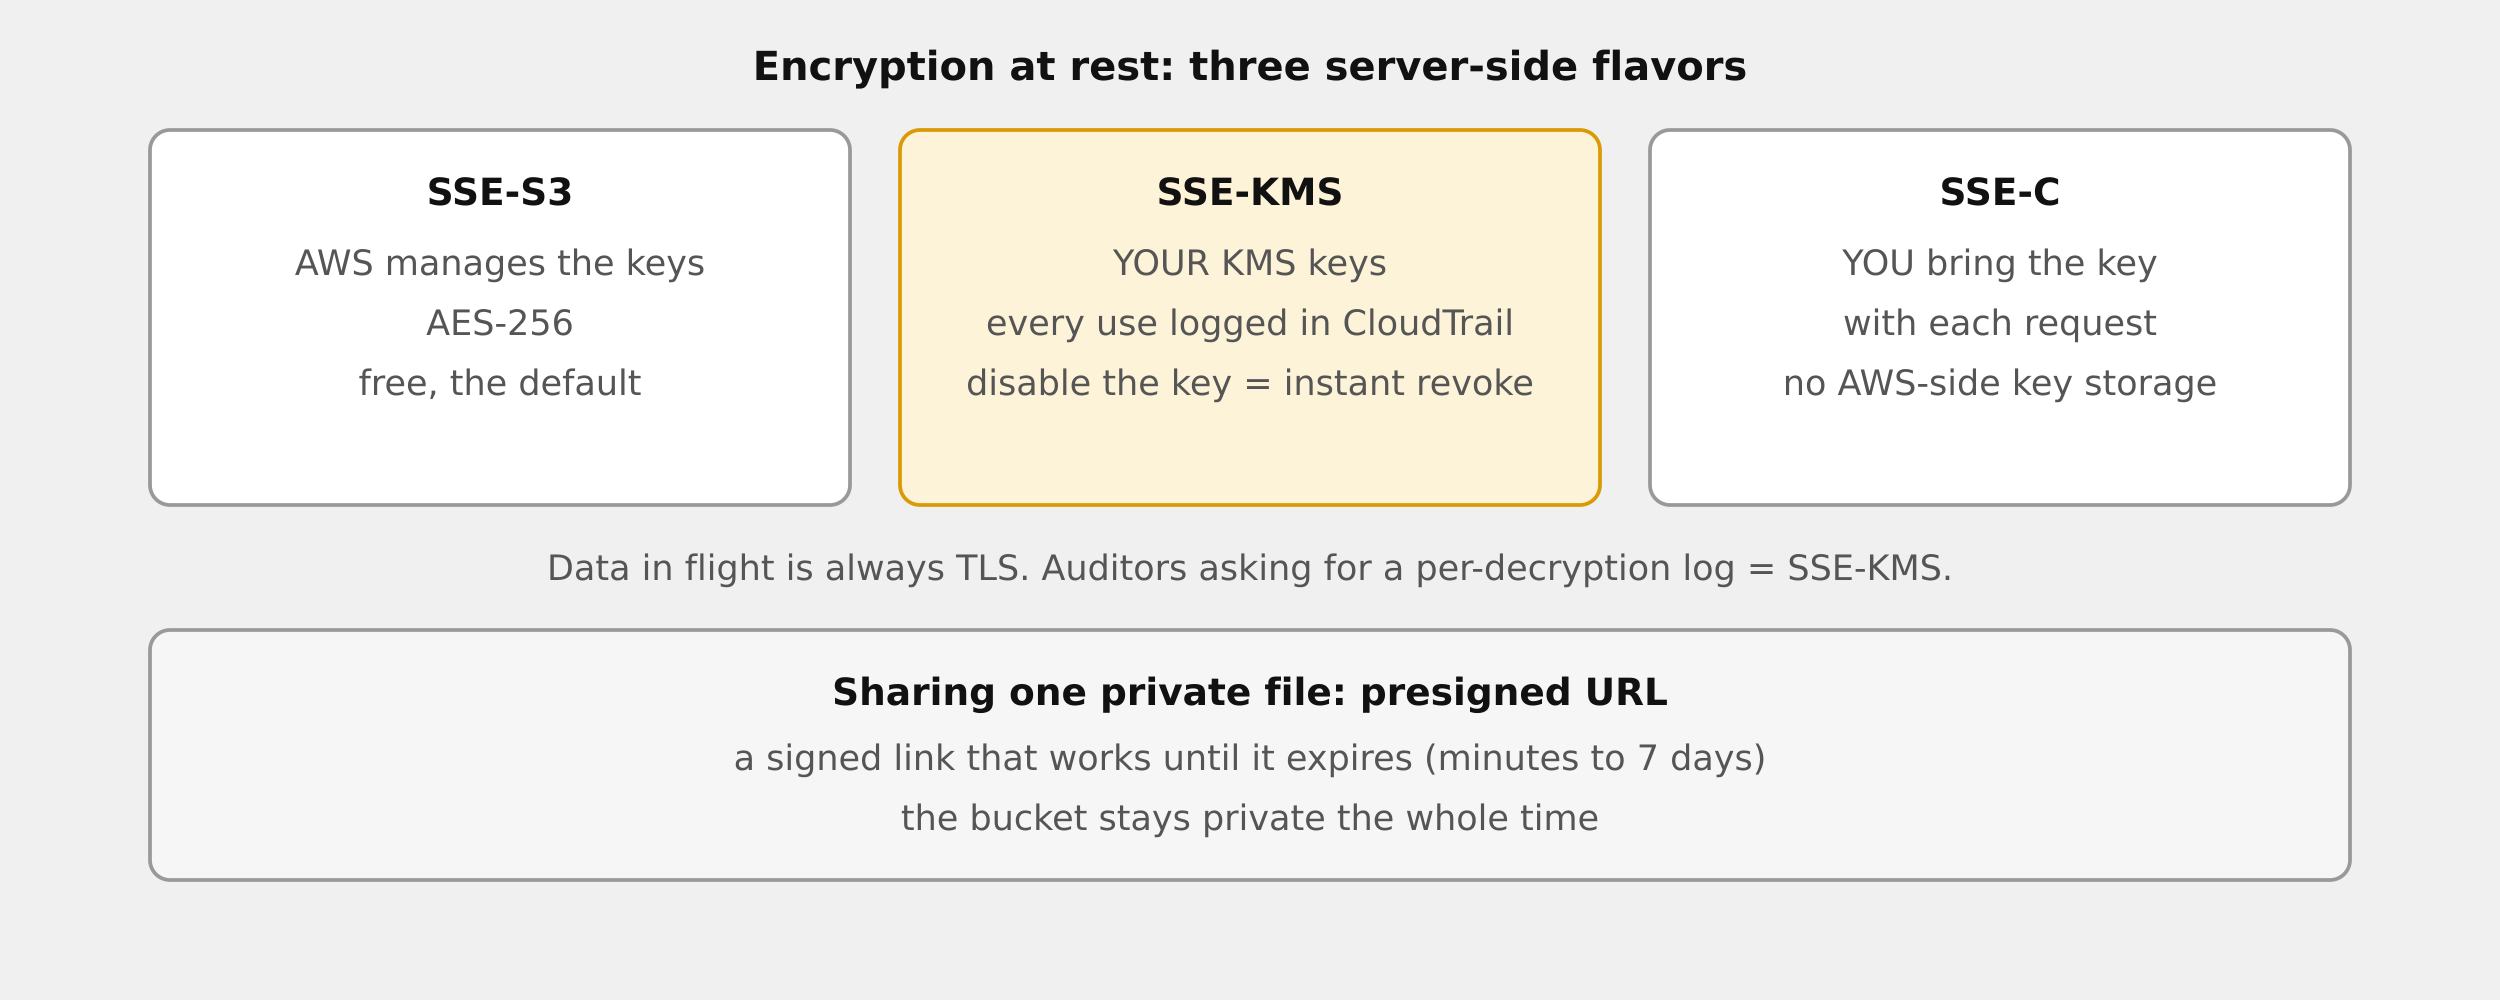
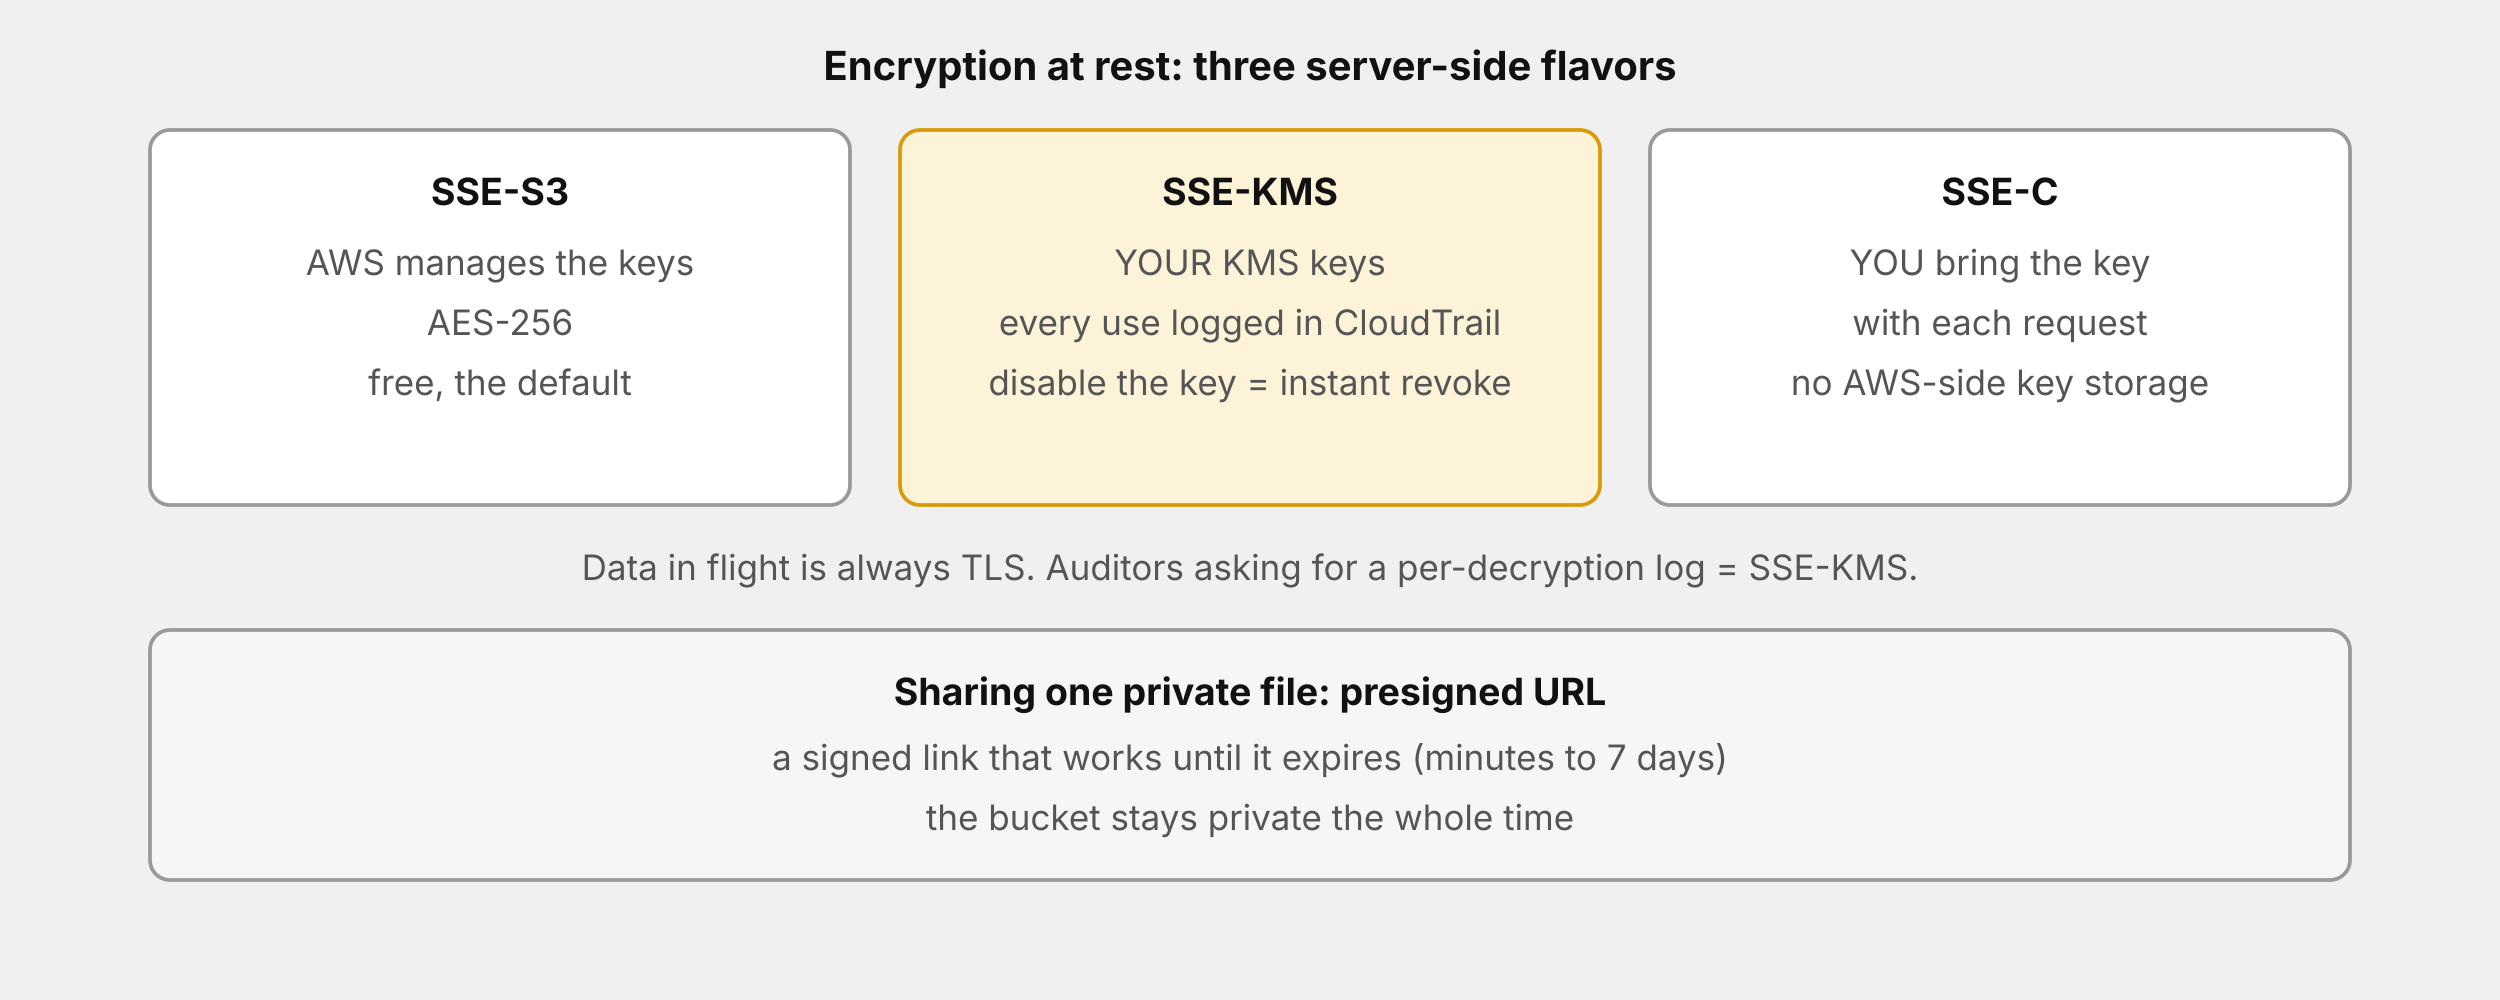
- <svg xmlns="http://www.w3.org/2000/svg" width="100%" viewBox="0 0 1000 400" role="img" style="background:#ffffff;font-family:DejaVu Sans,Verdana,sans-serif" aria-label="S3 encryption flavors and sharing without opening the bucket">
+ <svg xmlns="http://www.w3.org/2000/svg" width="100%" viewBox="0 0 1000 400" role="img" style="background:#ffffff;font-family:'Anthropic Sans',Inter,'Source Sans 3','IBM Plex Sans',sans-serif" aria-label="S3 encryption flavors and sharing without opening the bucket">
  <defs>
    <marker id="ah" viewBox="0 0 10 10" refX="8" refY="5" markerWidth="7" markerHeight="7" orient="auto-start-reverse">
      <path d="M0,0 L10,5 L0,10 z" fill="#666666" />
    </marker>
  </defs>
  <text x="500" y="32" text-anchor="middle" font-size="16" fill="#111111" font-weight="bold">Encryption at rest: three server-side flavors</text>
  <rect x="60" y="52" width="280" height="150" rx="8" fill="#ffffff" stroke="#999999" stroke-width="1.5" />
  <text x="200" y="82" text-anchor="middle" font-size="15" fill="#111111" font-weight="bold">SSE-S3</text>
  <text x="200" y="110" text-anchor="middle" font-size="14" fill="#555555">AWS manages the keys</text>
  <text x="200" y="134" text-anchor="middle" font-size="14" fill="#555555">AES-256</text>
  <text x="200" y="158" text-anchor="middle" font-size="14" fill="#555555">free, the default</text>
  <rect x="360" y="52" width="280" height="150" rx="8" fill="#fdf3d8" stroke="#d99a06" stroke-width="1.5" />
  <text x="500" y="82" text-anchor="middle" font-size="15" fill="#111111" font-weight="bold">SSE-KMS</text>
  <text x="500" y="110" text-anchor="middle" font-size="14" fill="#555555">YOUR KMS keys</text>
  <text x="500" y="134" text-anchor="middle" font-size="14" fill="#555555">every use logged in CloudTrail</text>
  <text x="500" y="158" text-anchor="middle" font-size="14" fill="#555555">disable the key = instant revoke</text>
  <rect x="660" y="52" width="280" height="150" rx="8" fill="#ffffff" stroke="#999999" stroke-width="1.5" />
  <text x="800" y="82" text-anchor="middle" font-size="15" fill="#111111" font-weight="bold">SSE-C</text>
  <text x="800" y="110" text-anchor="middle" font-size="14" fill="#555555">YOU bring the key</text>
  <text x="800" y="134" text-anchor="middle" font-size="14" fill="#555555">with each request</text>
  <text x="800" y="158" text-anchor="middle" font-size="14" fill="#555555">no AWS-side key storage</text>
  <text x="500" y="232" text-anchor="middle" font-size="14" fill="#555555">Data in flight is always TLS. Auditors asking for a per-decryption log = SSE-KMS.</text>
  <rect x="60" y="252" width="880" height="100" rx="8" fill="#f6f6f6" stroke="#999999" stroke-width="1.5" />
  <text x="500" y="282" text-anchor="middle" font-size="15" fill="#111111" font-weight="bold">Sharing one private file: presigned URL</text>
  <text x="500" y="308" text-anchor="middle" font-size="14" fill="#555555">a signed link that works until it expires (minutes to 7 days)</text>
  <text x="500" y="332" text-anchor="middle" font-size="14" fill="#555555">the bucket stays private the whole time</text>
</svg>
